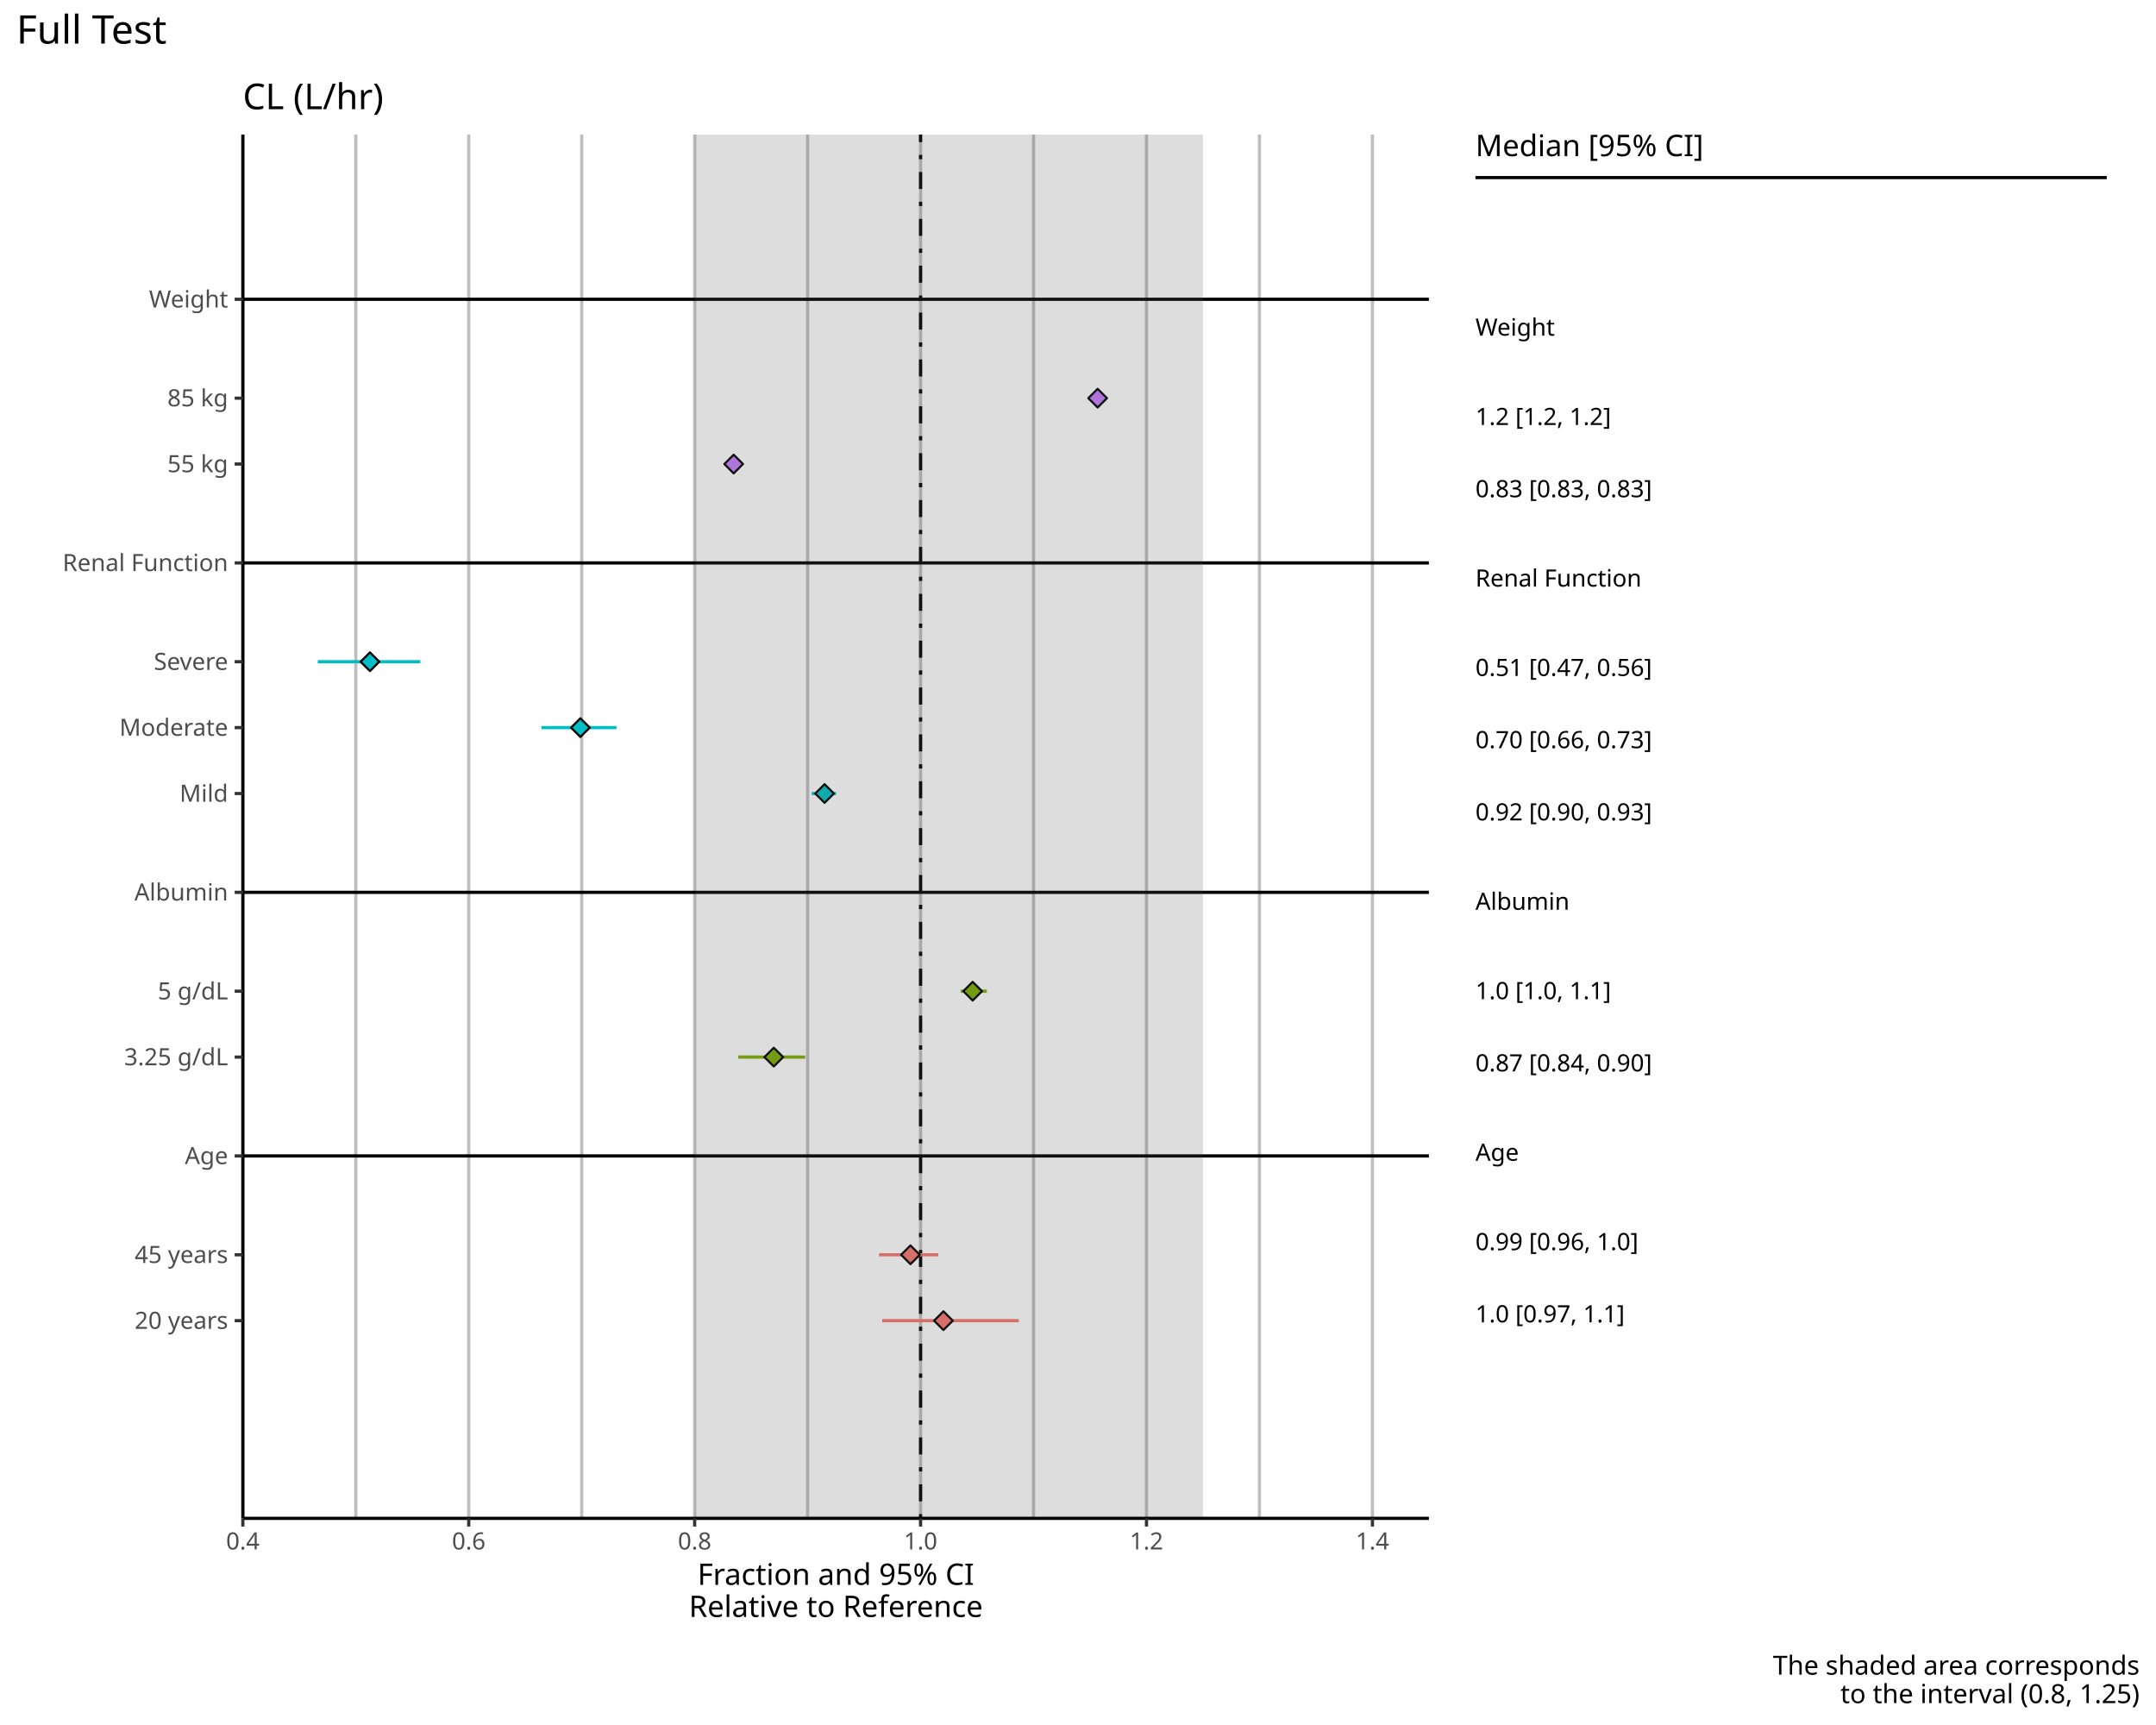
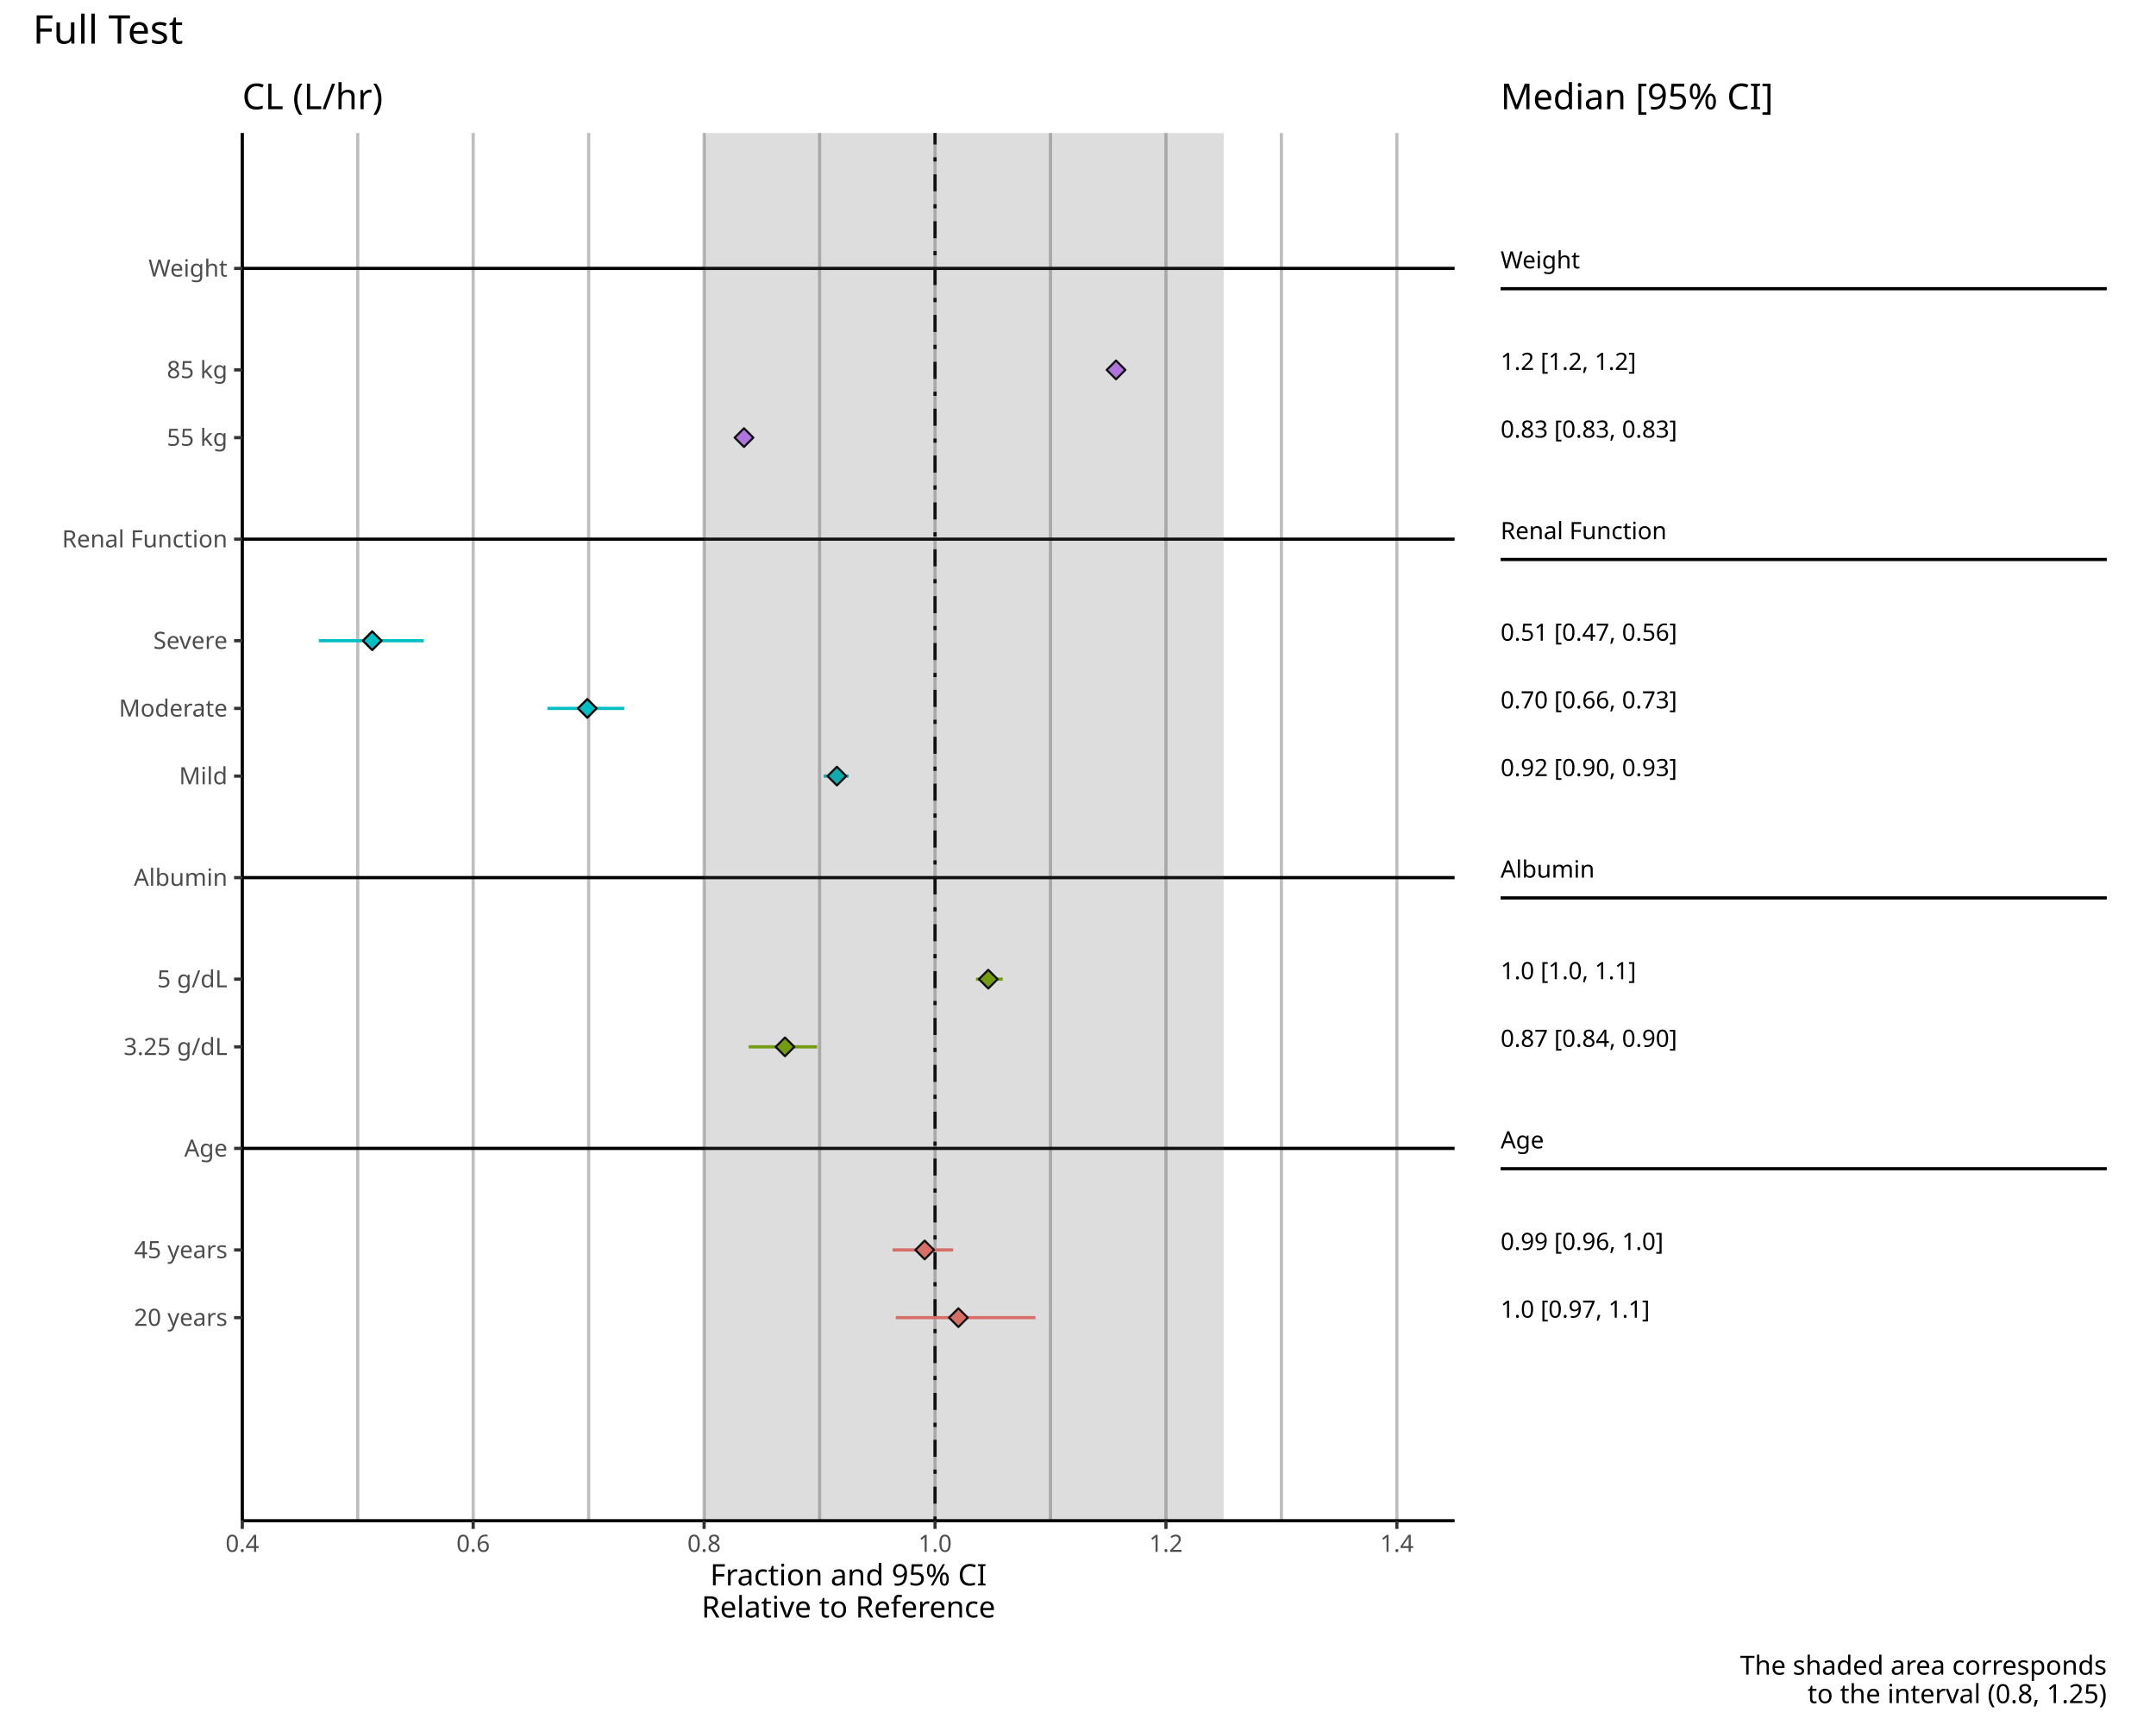
<svg xmlns="http://www.w3.org/2000/svg" class="svglite" data-engine-version="2.0" width="720.00pt" height="576.00pt" viewBox="0 0 720.00 576.00">
  <defs>
    <style type="text/css">
    .svglite line, .svglite polyline, .svglite polygon, .svglite path, .svglite rect, .svglite circle {
      fill: none;
      stroke: #000000;
      stroke-linecap: round;
      stroke-linejoin: round;
      stroke-miterlimit: 10.00;
    }
  </style>
  </defs>
  <rect width="100%" height="100%" style="stroke: none; fill: #FFFFFF;" />
  <defs>
    <clipPath id="cpMC4wMHw3MjAuMDB8MC4wMHw1NzYuMDA=">
      <rect x="0.00" y="0.00" width="720.00" height="576.00" />
    </clipPath>
  </defs>
  <g clip-path="url(#cpMC4wMHw3MjAuMDB8MC4wMHw1NzYuMDA=)">
-     <rect x="0.00" y="0.00" width="720.00" height="576.00" style="stroke-width: 1.07; stroke: #FFFFFF; fill: #FFFFFF;" />
-   </g>
-   <defs>
-     <clipPath id="cpNS40OHw3MTQuNTJ8MjIuNzh8NTQ3LjY1">
-       <rect x="5.48" y="22.78" width="709.04" height="524.87" />
-     </clipPath>
-   </defs>
-   <g clip-path="url(#cpNS40OHw3MTQuNTJ8MjIuNzh8NTQ3LjY1)">
- </g>
-   <g clip-path="url(#cpMC4wMHw3MjAuMDB8MC4wMHw1NzYuMDA=)">
- </g>
-   <defs>
-     <clipPath id="cpNS40OHw0NzguMTd8MjIuNzh8NTQ3LjY1">
-       <rect x="5.48" y="22.78" width="472.69" height="524.87" />
-     </clipPath>
-   </defs>
-   <g clip-path="url(#cpNS40OHw0NzguMTd8MjIuNzh8NTQ3LjY1)">
-     <rect x="5.48" y="22.78" width="472.69" height="524.87" style="stroke-width: 1.07; stroke: #FFFFFF; fill: #FFFFFF;" />
-   </g>
-   <g clip-path="url(#cpMC4wMHw3MjAuMDB8MC4wMHw1NzYuMDA=)">
- </g>
-   <defs>
-     <clipPath id="cpODEuMTB8NDc3LjE4fDQ0Ljk0fDUwNy4wMA==">
-       <rect x="81.10" y="44.94" width="396.08" height="462.06" />
-     </clipPath>
-   </defs>
-   <g clip-path="url(#cpODEuMTB8NDc3LjE4fDQ0Ljk0fDUwNy4wMA==)">
-     <rect x="81.10" y="44.94" width="396.08" height="462.06" style="stroke-width: 1.07; stroke: none; fill: #FFFFFF;" />
-     <polyline points="118.82,507.00 118.82,44.94 " style="stroke-width: 1.07; stroke: #BEBEBE; stroke-linecap: butt;" />
-     <polyline points="194.26,507.00 194.26,44.94 " style="stroke-width: 1.07; stroke: #BEBEBE; stroke-linecap: butt;" />
-     <polyline points="269.71,507.00 269.71,44.94 " style="stroke-width: 1.07; stroke: #BEBEBE; stroke-linecap: butt;" />
-     <polyline points="345.15,507.00 345.15,44.94 " style="stroke-width: 1.07; stroke: #BEBEBE; stroke-linecap: butt;" />
-     <polyline points="420.59,507.00 420.59,44.94 " style="stroke-width: 1.07; stroke: #BEBEBE; stroke-linecap: butt;" />
-     <polyline points="81.10,507.00 81.10,44.94 " style="stroke-width: 1.07; stroke: #BEBEBE; stroke-linecap: butt;" />
-     <polyline points="156.54,507.00 156.54,44.94 " style="stroke-width: 1.07; stroke: #BEBEBE; stroke-linecap: butt;" />
-     <polyline points="231.98,507.00 231.98,44.94 " style="stroke-width: 1.07; stroke: #BEBEBE; stroke-linecap: butt;" />
-     <polyline points="307.43,507.00 307.43,44.94 " style="stroke-width: 1.07; stroke: #BEBEBE; stroke-linecap: butt;" />
-     <polyline points="382.87,507.00 382.87,44.94 " style="stroke-width: 1.07; stroke: #BEBEBE; stroke-linecap: butt;" />
-     <polyline points="458.32,507.00 458.32,44.94 " style="stroke-width: 1.07; stroke: #BEBEBE; stroke-linecap: butt;" />
-     <line x1="307.43" y1="507.00" x2="307.43" y2="44.94" style="stroke-width: 1.07; stroke-dasharray: 1.42,4.27,5.69,4.27; stroke-linecap: butt;" />
-     <polyline points="340.24,440.99 340.24,440.99 " style="stroke-width: 1.07; stroke: #F8766D; stroke-linecap: butt;" />
-     <polyline points="340.24,440.99 294.62,440.99 " style="stroke-width: 1.07; stroke: #F8766D; stroke-linecap: butt;" />
-     <polyline points="294.62,440.99 294.62,440.99 " style="stroke-width: 1.07; stroke: #F8766D; stroke-linecap: butt;" />
-     <polyline points="313.33,418.99 313.33,418.99 " style="stroke-width: 1.07; stroke: #F8766D; stroke-linecap: butt;" />
-     <polyline points="313.33,418.99 293.56,418.99 " style="stroke-width: 1.07; stroke: #F8766D; stroke-linecap: butt;" />
-     <polyline points="293.56,418.99 293.56,418.99 " style="stroke-width: 1.07; stroke: #F8766D; stroke-linecap: butt;" />
-     <polyline points="268.90,352.98 268.90,352.98 " style="stroke-width: 1.07; stroke: #7CAE00; stroke-linecap: butt;" />
-     <polyline points="268.90,352.98 246.55,352.98 " style="stroke-width: 1.07; stroke: #7CAE00; stroke-linecap: butt;" />
-     <polyline points="246.55,352.98 246.55,352.98 " style="stroke-width: 1.07; stroke: #7CAE00; stroke-linecap: butt;" />
-     <polyline points="329.55,330.97 329.55,330.97 " style="stroke-width: 1.07; stroke: #7CAE00; stroke-linecap: butt;" />
-     <polyline points="329.55,330.97 320.82,330.97 " style="stroke-width: 1.07; stroke: #7CAE00; stroke-linecap: butt;" />
-     <polyline points="320.82,330.97 320.82,330.97 " style="stroke-width: 1.07; stroke: #7CAE00; stroke-linecap: butt;" />
-     <polyline points="279.22,264.97 279.22,264.97 " style="stroke-width: 1.07; stroke: #00BFC4; stroke-linecap: butt;" />
-     <polyline points="279.22,264.97 271.06,264.97 " style="stroke-width: 1.07; stroke: #00BFC4; stroke-linecap: butt;" />
-     <polyline points="271.06,264.97 271.06,264.97 " style="stroke-width: 1.07; stroke: #00BFC4; stroke-linecap: butt;" />
-     <polyline points="205.89,242.96 205.89,242.96 " style="stroke-width: 1.07; stroke: #00BFC4; stroke-linecap: butt;" />
-     <polyline points="205.89,242.96 180.79,242.96 " style="stroke-width: 1.07; stroke: #00BFC4; stroke-linecap: butt;" />
-     <polyline points="180.79,242.96 180.79,242.96 " style="stroke-width: 1.07; stroke: #00BFC4; stroke-linecap: butt;" />
-     <polyline points="140.39,220.96 140.39,220.96 " style="stroke-width: 1.07; stroke: #00BFC4; stroke-linecap: butt;" />
-     <polyline points="140.39,220.96 106.12,220.96 " style="stroke-width: 1.07; stroke: #00BFC4; stroke-linecap: butt;" />
-     <polyline points="106.12,220.96 106.12,220.96 " style="stroke-width: 1.07; stroke: #00BFC4; stroke-linecap: butt;" />
-     <polyline points="245.01,154.95 245.01,154.95 " style="stroke-width: 1.07; stroke: #C77CFF; stroke-linecap: butt;" />
-     <polyline points="245.01,154.95 245.01,154.95 " style="stroke-width: 1.07; stroke: #C77CFF; stroke-linecap: butt;" />
-     <polyline points="245.01,154.95 245.01,154.95 " style="stroke-width: 1.07; stroke: #C77CFF; stroke-linecap: butt;" />
-     <polyline points="366.56,132.95 366.56,132.95 " style="stroke-width: 1.07; stroke: #C77CFF; stroke-linecap: butt;" />
-     <polyline points="366.56,132.95 366.56,132.95 " style="stroke-width: 1.07; stroke: #C77CFF; stroke-linecap: butt;" />
-     <polyline points="366.56,132.95 366.56,132.95 " style="stroke-width: 1.07; stroke: #C77CFF; stroke-linecap: butt;" />
-     <polygon points="315.06,444.11 318.18,440.99 315.06,437.87 311.94,440.99 " style="stroke-width: 0.71; fill: #F8766D;" />
-     <polygon points="304.05,422.11 307.17,418.99 304.05,415.87 300.93,418.99 " style="stroke-width: 0.71; fill: #F8766D;" />
-     <polygon points="258.41,356.10 261.53,352.98 258.41,349.86 255.29,352.98 " style="stroke-width: 0.71; fill: #7CAE00;" />
-     <polygon points="324.82,334.09 327.94,330.97 324.82,327.86 321.70,330.97 " style="stroke-width: 0.71; fill: #7CAE00;" />
-     <polygon points="275.37,268.08 278.48,264.97 275.37,261.85 272.25,264.97 " style="stroke-width: 0.71; fill: #00BFC4;" />
-     <polygon points="193.82,246.08 196.94,242.96 193.82,239.84 190.70,242.96 " style="stroke-width: 0.71; fill: #00BFC4;" />
-     <polygon points="123.55,224.08 126.67,220.96 123.55,217.84 120.43,220.96 " style="stroke-width: 0.71; fill: #00BFC4;" />
-     <polygon points="245.01,158.07 248.13,154.95 245.01,151.83 241.90,154.95 " style="stroke-width: 0.71; fill: #C77CFF;" />
-     <polygon points="366.56,136.07 369.68,132.95 366.56,129.83 363.44,132.95 " style="stroke-width: 0.71; fill: #C77CFF;" />
-     <line x1="81.10" y1="99.94" x2="477.18" y2="99.94" style="stroke-width: 1.07; stroke-linecap: butt;" />
-     <line x1="81.10" y1="187.96" x2="477.18" y2="187.96" style="stroke-width: 1.07; stroke-linecap: butt;" />
-     <line x1="81.10" y1="297.97" x2="477.18" y2="297.97" style="stroke-width: 1.07; stroke-linecap: butt;" />
-     <line x1="81.10" y1="385.98" x2="477.18" y2="385.98" style="stroke-width: 1.07; stroke-linecap: butt;" />
-     <rect x="231.98" y="44.94" width="169.75" height="836.11" style="stroke-width: 1.07; stroke: none; stroke-linecap: square; stroke-linejoin: miter; fill: #595959; fill-opacity: 0.20;" />
-   </g>
-   <g clip-path="url(#cpMC4wMHw3MjAuMDB8MC4wMHw1NzYuMDA=)">
-     <polyline points="81.10,507.00 81.10,44.94 " style="stroke-width: 1.07; stroke-linecap: butt;" />
-     <text x="76.17" y="102.67" text-anchor="end" style="font-size: 7.94px; fill: #4D4D4D; font-family: sans;" textLength="24.70px" lengthAdjust="spacingAndGlyphs">Weight</text>
-     <text x="76.17" y="135.68" text-anchor="end" style="font-size: 7.94px; fill: #4D4D4D; font-family: sans;" textLength="19.42px" lengthAdjust="spacingAndGlyphs">85 kg</text>
-     <text x="76.17" y="157.68" text-anchor="end" style="font-size: 7.94px; fill: #4D4D4D; font-family: sans;" textLength="19.42px" lengthAdjust="spacingAndGlyphs">55 kg</text>
-     <text x="76.17" y="190.69" text-anchor="end" style="font-size: 7.94px; fill: #4D4D4D; font-family: sans;" textLength="53.39px" lengthAdjust="spacingAndGlyphs">Renal Function</text>
-     <text x="76.17" y="223.69" text-anchor="end" style="font-size: 7.94px; fill: #4D4D4D; font-family: sans;" textLength="25.15px" lengthAdjust="spacingAndGlyphs">Severe</text>
-     <text x="76.17" y="245.69" text-anchor="end" style="font-size: 7.94px; fill: #4D4D4D; font-family: sans;" textLength="33.54px" lengthAdjust="spacingAndGlyphs">Moderate</text>
-     <text x="76.17" y="267.70" text-anchor="end" style="font-size: 7.94px; fill: #4D4D4D; font-family: sans;" textLength="14.55px" lengthAdjust="spacingAndGlyphs">Mild</text>
-     <text x="76.17" y="300.70" text-anchor="end" style="font-size: 7.94px; fill: #4D4D4D; font-family: sans;" textLength="28.68px" lengthAdjust="spacingAndGlyphs">Albumin</text>
-     <text x="76.17" y="333.71" text-anchor="end" style="font-size: 7.94px; fill: #4D4D4D; font-family: sans;" textLength="22.07px" lengthAdjust="spacingAndGlyphs">5 g/dL</text>
-     <text x="76.17" y="355.71" text-anchor="end" style="font-size: 7.94px; fill: #4D4D4D; font-family: sans;" textLength="33.10px" lengthAdjust="spacingAndGlyphs">3.25 g/dL</text>
-     <text x="76.17" y="388.71" text-anchor="end" style="font-size: 7.94px; fill: #4D4D4D; font-family: sans;" textLength="14.12px" lengthAdjust="spacingAndGlyphs">Age</text>
-     <text x="76.17" y="421.72" text-anchor="end" style="font-size: 7.94px; fill: #4D4D4D; font-family: sans;" textLength="30.45px" lengthAdjust="spacingAndGlyphs">45 years</text>
-     <text x="76.17" y="443.72" text-anchor="end" style="font-size: 7.94px; fill: #4D4D4D; font-family: sans;" textLength="30.45px" lengthAdjust="spacingAndGlyphs">20 years</text>
-     <polyline points="78.36,99.94 81.10,99.94 " style="stroke-width: 1.07; stroke: #333333; stroke-linecap: butt;" />
-     <polyline points="78.36,132.95 81.10,132.95 " style="stroke-width: 1.07; stroke: #333333; stroke-linecap: butt;" />
-     <polyline points="78.36,154.95 81.10,154.95 " style="stroke-width: 1.07; stroke: #333333; stroke-linecap: butt;" />
-     <polyline points="78.36,187.96 81.10,187.96 " style="stroke-width: 1.07; stroke: #333333; stroke-linecap: butt;" />
-     <polyline points="78.36,220.96 81.10,220.96 " style="stroke-width: 1.07; stroke: #333333; stroke-linecap: butt;" />
-     <polyline points="78.36,242.96 81.10,242.96 " style="stroke-width: 1.07; stroke: #333333; stroke-linecap: butt;" />
-     <polyline points="78.36,264.97 81.10,264.97 " style="stroke-width: 1.07; stroke: #333333; stroke-linecap: butt;" />
-     <polyline points="78.36,297.97 81.10,297.97 " style="stroke-width: 1.07; stroke: #333333; stroke-linecap: butt;" />
-     <polyline points="78.36,330.97 81.10,330.97 " style="stroke-width: 1.07; stroke: #333333; stroke-linecap: butt;" />
-     <polyline points="78.36,352.98 81.10,352.98 " style="stroke-width: 1.07; stroke: #333333; stroke-linecap: butt;" />
-     <polyline points="78.36,385.98 81.10,385.98 " style="stroke-width: 1.07; stroke: #333333; stroke-linecap: butt;" />
-     <polyline points="78.36,418.99 81.10,418.99 " style="stroke-width: 1.07; stroke: #333333; stroke-linecap: butt;" />
-     <polyline points="78.36,440.99 81.10,440.99 " style="stroke-width: 1.07; stroke: #333333; stroke-linecap: butt;" />
-     <polyline points="81.10,507.00 477.18,507.00 " style="stroke-width: 1.07; stroke-linecap: butt;" />
-     <polyline points="81.10,509.74 81.10,507.00 " style="stroke-width: 1.07; stroke: #333333; stroke-linecap: butt;" />
-     <polyline points="156.54,509.74 156.54,507.00 " style="stroke-width: 1.07; stroke: #333333; stroke-linecap: butt;" />
-     <polyline points="231.98,509.74 231.98,507.00 " style="stroke-width: 1.07; stroke: #333333; stroke-linecap: butt;" />
-     <polyline points="307.43,509.74 307.43,507.00 " style="stroke-width: 1.07; stroke: #333333; stroke-linecap: butt;" />
-     <polyline points="382.87,509.74 382.87,507.00 " style="stroke-width: 1.07; stroke: #333333; stroke-linecap: butt;" />
-     <polyline points="458.32,509.74 458.32,507.00 " style="stroke-width: 1.07; stroke: #333333; stroke-linecap: butt;" />
-     <text x="81.10" y="517.39" text-anchor="middle" style="font-size: 7.94px; fill: #4D4D4D; font-family: sans;" textLength="11.03px" lengthAdjust="spacingAndGlyphs">0.4</text>
-     <text x="156.54" y="517.39" text-anchor="middle" style="font-size: 7.94px; fill: #4D4D4D; font-family: sans;" textLength="11.03px" lengthAdjust="spacingAndGlyphs">0.6</text>
-     <text x="231.98" y="517.39" text-anchor="middle" style="font-size: 7.94px; fill: #4D4D4D; font-family: sans;" textLength="11.03px" lengthAdjust="spacingAndGlyphs">0.8</text>
-     <text x="307.43" y="517.39" text-anchor="middle" style="font-size: 7.94px; fill: #4D4D4D; font-family: sans;" textLength="11.03px" lengthAdjust="spacingAndGlyphs">1.0</text>
-     <text x="382.87" y="517.39" text-anchor="middle" style="font-size: 7.94px; fill: #4D4D4D; font-family: sans;" textLength="11.03px" lengthAdjust="spacingAndGlyphs">1.2</text>
-     <text x="458.32" y="517.39" text-anchor="middle" style="font-size: 7.94px; fill: #4D4D4D; font-family: sans;" textLength="11.03px" lengthAdjust="spacingAndGlyphs">1.4</text>
-     <text x="279.14" y="529.21" text-anchor="middle" style="font-size: 9.92px; font-family: sans;" textLength="93.20px" lengthAdjust="spacingAndGlyphs">Fraction and 95% CI </text>
-     <text x="279.14" y="539.92" text-anchor="middle" style="font-size: 9.92px; font-family: sans;" textLength="95.42px" lengthAdjust="spacingAndGlyphs">Relative to Reference</text>
-     <text x="81.10" y="36.46" style="font-size: 11.91px; font-family: sans;" textLength="46.97px" lengthAdjust="spacingAndGlyphs">CL (L/hr)</text>
-   </g>
-   <defs>
-     <clipPath id="cpNDc4LjE3fDcxNC41MnwyMi43OHw1NDcuNjU=">
-       <rect x="478.17" y="22.78" width="236.35" height="524.87" />
-     </clipPath>
-   </defs>
-   <g clip-path="url(#cpNDc4LjE3fDcxNC41MnwyMi43OHw1NDcuNjU=)">
-     <rect x="478.17" y="22.78" width="236.35" height="524.87" style="stroke-width: 1.07; stroke: #FFFFFF; fill: #FFFFFF;" />
-   </g>
-   <g clip-path="url(#cpMC4wMHw3MjAuMDB8MC4wMHw1NzYuMDA=)">
- </g>
-   <defs>
-     <clipPath id="cpNDkyLjczfDcwMy41NnwyOC4yNnw1MTcuNzE=">
-       <rect x="492.73" y="28.26" width="210.83" height="489.45" />
-     </clipPath>
-   </defs>
-   <g clip-path="url(#cpNDkyLjczfDcwMy41NnwyOC4yNnw1MTcuNzE=)">
-     <rect x="492.73" y="28.26" width="210.83" height="489.45" style="stroke-width: 1.07; stroke: none; fill: #FFFFFF;" />
-     <text x="492.73" y="112.07" style="font-size: 7.97px; font-family: sans;" textLength="24.79px" lengthAdjust="spacingAndGlyphs">Weight</text>
-     <text x="492.73" y="141.91" style="font-size: 7.97px; font-family: sans;" textLength="44.29px" lengthAdjust="spacingAndGlyphs">1.2 [1.2, 1.2]</text>
-     <text x="492.73" y="166.03" style="font-size: 7.97px; font-family: sans;" textLength="57.59px" lengthAdjust="spacingAndGlyphs">0.83 [0.83, 0.83]</text>
-     <text x="492.73" y="195.87" style="font-size: 7.97px; font-family: sans;" textLength="53.59px" lengthAdjust="spacingAndGlyphs">Renal Function</text>
-     <text x="492.73" y="225.71" style="font-size: 7.97px; font-family: sans;" textLength="57.59px" lengthAdjust="spacingAndGlyphs">0.51 [0.47, 0.56]</text>
-     <text x="492.73" y="249.83" style="font-size: 7.97px; font-family: sans;" textLength="57.59px" lengthAdjust="spacingAndGlyphs">0.70 [0.66, 0.73]</text>
-     <text x="492.73" y="273.94" style="font-size: 7.97px; font-family: sans;" textLength="57.59px" lengthAdjust="spacingAndGlyphs">0.92 [0.90, 0.93]</text>
-     <text x="492.73" y="303.79" style="font-size: 7.97px; font-family: sans;" textLength="28.79px" lengthAdjust="spacingAndGlyphs">Albumin</text>
-     <text x="492.73" y="333.63" style="font-size: 7.97px; font-family: sans;" textLength="44.29px" lengthAdjust="spacingAndGlyphs">1.0 [1.0, 1.1]</text>
-     <text x="492.73" y="357.75" style="font-size: 7.97px; font-family: sans;" textLength="57.59px" lengthAdjust="spacingAndGlyphs">0.87 [0.84, 0.90]</text>
-     <text x="492.73" y="387.59" style="font-size: 7.97px; font-family: sans;" textLength="14.18px" lengthAdjust="spacingAndGlyphs">Age</text>
-     <text x="492.73" y="417.44" style="font-size: 7.97px; font-family: sans;" textLength="53.15px" lengthAdjust="spacingAndGlyphs">0.99 [0.96, 1.0]</text>
-     <text x="492.73" y="441.55" style="font-size: 7.97px; font-family: sans;" textLength="48.72px" lengthAdjust="spacingAndGlyphs">1.0 [0.97, 1.1]</text>
-     <text x="492.73" y="52.14" style="font-size: 9.96px; font-family: sans;" textLength="73.62px" lengthAdjust="spacingAndGlyphs">Median [95% CI]</text>
-     <line x1="492.73" y1="59.30" x2="703.56" y2="59.30" style="stroke-width: 1.07; stroke-linecap: butt;" />
-   </g>
-   <g clip-path="url(#cpMC4wMHw3MjAuMDB8MC4wMHw1NzYuMDA=)">
-     <polyline points="492.73,517.71 703.56,517.71 " style="stroke-width: 1.07; stroke: #FFFFFF; stroke-linecap: butt;" />
-     <polyline points="492.73,520.45 492.73,517.71 " style="stroke-width: 1.07; stroke: #FFFFFF; stroke-linecap: butt;" />
-     <polyline points="542.34,520.45 542.34,517.71 " style="stroke-width: 1.07; stroke: #FFFFFF; stroke-linecap: butt;" />
-     <polyline points="591.95,520.45 591.95,517.71 " style="stroke-width: 1.07; stroke: #FFFFFF; stroke-linecap: butt;" />
-     <polyline points="641.55,520.45 641.55,517.71 " style="stroke-width: 1.07; stroke: #FFFFFF; stroke-linecap: butt;" />
-     <polyline points="691.16,520.45 691.16,517.71 " style="stroke-width: 1.07; stroke: #FFFFFF; stroke-linecap: butt;" />
-     <text x="492.73" y="528.11" text-anchor="middle" style="font-size: 7.94px; fill: #FFFFFF; font-family: sans;" textLength="15.45px" lengthAdjust="spacingAndGlyphs">1.00</text>
-     <text x="542.34" y="528.11" text-anchor="middle" style="font-size: 7.94px; fill: #FFFFFF; font-family: sans;" textLength="15.45px" lengthAdjust="spacingAndGlyphs">1.04</text>
-     <text x="591.95" y="528.11" text-anchor="middle" style="font-size: 7.94px; fill: #FFFFFF; font-family: sans;" textLength="15.45px" lengthAdjust="spacingAndGlyphs">1.08</text>
-     <text x="641.55" y="528.11" text-anchor="middle" style="font-size: 7.94px; fill: #FFFFFF; font-family: sans;" textLength="15.45px" lengthAdjust="spacingAndGlyphs">1.12</text>
-     <text x="691.16" y="528.11" text-anchor="middle" style="font-size: 7.94px; fill: #FFFFFF; font-family: sans;" textLength="15.45px" lengthAdjust="spacingAndGlyphs">1.16</text>
-     <text x="714.52" y="559.19" text-anchor="end" style="font-size: 8.80px; font-family: sans;" textLength="117.43px" lengthAdjust="spacingAndGlyphs">The shaded area corresponds</text>
-     <text x="714.52" y="568.69" text-anchor="end" style="font-size: 8.80px; font-family: sans;" textLength="141.84px" lengthAdjust="spacingAndGlyphs">                   to the interval (0.8, 1.25)</text>
-     <text x="5.48" y="14.56" style="font-size: 13.20px; font-family: sans;" textLength="50.61px" lengthAdjust="spacingAndGlyphs">Full Test</text>
+     <rect x="0" y="0.00" width="720.00" height="576.00" style="stroke-width: 1.07; stroke: #FFFFFF; fill: #FFFFFF;" />
+   </g>
+   <defs>
+     <clipPath id="cpODAuOTF8NzAzLjU2fDQ0LjQxfDUwNy43OQ==">
+       <rect x="80.91" y="44.41" width="622.65" height="463.38" />
+     </clipPath>
+   </defs>
+   <g clip-path="url(#cpODAuOTF8NzAzLjU2fDQ0LjQxfDUwNy43OQ==)">
+ </g>
+   <g clip-path="url(#cpMC4wMHw3MjAuMDB8MC4wMHw1NzYuMDA=)">
+ </g>
+   <defs>
+     <clipPath id="cpNS40OHw0ODYuNzZ8MjIuNzh8NTQ3LjY1">
+       <rect x="5.48" y="22.78" width="481.28" height="524.87" />
+     </clipPath>
+   </defs>
+   <g clip-path="url(#cpNS40OHw0ODYuNzZ8MjIuNzh8NTQ3LjY1)">
+     <rect x="5.48" y="22.78" width="481.28" height="524.87" style="stroke-width: 1.07; stroke: #FFFFFF; fill: #FFFFFF;" />
+   </g>
+   <g clip-path="url(#cpMC4wMHw3MjAuMDB8MC4wMHw1NzYuMDA=)">
+ </g>
+   <defs>
+     <clipPath id="cpODAuOTF8NDg1Ljc3fDQ0LjQxfDUwNy43OQ==">
+       <rect x="80.91" y="44.41" width="404.86" height="463.38" />
+     </clipPath>
+   </defs>
+   <g clip-path="url(#cpODAuOTF8NDg1Ljc3fDQ0LjQxfDUwNy43OQ==)">
+     <rect x="80.91" y="44.41" width="404.86" height="463.38" style="stroke-width: 1.07; stroke: none; fill: #FFFFFF;" />
+     <polyline points="119.46,507.79 119.46,44.41 " style="stroke-width: 1.07; stroke: #BEBEBE; stroke-linecap: butt;" />
+     <polyline points="196.58,507.79 196.58,44.41 " style="stroke-width: 1.07; stroke: #BEBEBE; stroke-linecap: butt;" />
+     <polyline points="273.70,507.79 273.70,44.41 " style="stroke-width: 1.07; stroke: #BEBEBE; stroke-linecap: butt;" />
+     <polyline points="350.81,507.79 350.81,44.41 " style="stroke-width: 1.07; stroke: #BEBEBE; stroke-linecap: butt;" />
+     <polyline points="427.93,507.79 427.93,44.41 " style="stroke-width: 1.07; stroke: #BEBEBE; stroke-linecap: butt;" />
+     <polyline points="80.91,507.79 80.91,44.41 " style="stroke-width: 1.07; stroke: #BEBEBE; stroke-linecap: butt;" />
+     <polyline points="158.02,507.79 158.02,44.41 " style="stroke-width: 1.07; stroke: #BEBEBE; stroke-linecap: butt;" />
+     <polyline points="235.14,507.79 235.14,44.41 " style="stroke-width: 1.07; stroke: #BEBEBE; stroke-linecap: butt;" />
+     <polyline points="312.26,507.79 312.26,44.41 " style="stroke-width: 1.07; stroke: #BEBEBE; stroke-linecap: butt;" />
+     <polyline points="389.37,507.79 389.37,44.41 " style="stroke-width: 1.07; stroke: #BEBEBE; stroke-linecap: butt;" />
+     <polyline points="466.49,507.79 466.49,44.41 " style="stroke-width: 1.07; stroke: #BEBEBE; stroke-linecap: butt;" />
+     <line x1="312.26" y1="507.79" x2="312.26" y2="44.41" style="stroke-width: 1.07; stroke-dasharray: 1.42,4.27,5.69,4.27; stroke-linecap: butt;" />
+     <polyline points="345.79,439.98 345.79,439.98 " style="stroke-width: 1.07; stroke: #F8766D; stroke-linecap: butt;" />
+     <polyline points="345.79,439.98 299.16,439.98 " style="stroke-width: 1.07; stroke: #F8766D; stroke-linecap: butt;" />
+     <polyline points="299.16,439.98 299.16,439.98 " style="stroke-width: 1.07; stroke: #F8766D; stroke-linecap: butt;" />
+     <polyline points="318.29,417.37 318.29,417.37 " style="stroke-width: 1.07; stroke: #F8766D; stroke-linecap: butt;" />
+     <polyline points="318.29,417.37 298.08,417.37 " style="stroke-width: 1.07; stroke: #F8766D; stroke-linecap: butt;" />
+     <polyline points="298.08,417.37 298.08,417.37 " style="stroke-width: 1.07; stroke: #F8766D; stroke-linecap: butt;" />
+     <polyline points="272.88,349.56 272.88,349.56 " style="stroke-width: 1.07; stroke: #7CAE00; stroke-linecap: butt;" />
+     <polyline points="272.88,349.56 250.03,349.56 " style="stroke-width: 1.07; stroke: #7CAE00; stroke-linecap: butt;" />
+     <polyline points="250.03,349.56 250.03,349.56 " style="stroke-width: 1.07; stroke: #7CAE00; stroke-linecap: butt;" />
+     <polyline points="334.87,326.96 334.87,326.96 " style="stroke-width: 1.07; stroke: #7CAE00; stroke-linecap: butt;" />
+     <polyline points="334.87,326.96 325.94,326.96 " style="stroke-width: 1.07; stroke: #7CAE00; stroke-linecap: butt;" />
+     <polyline points="325.94,326.96 325.94,326.96 " style="stroke-width: 1.07; stroke: #7CAE00; stroke-linecap: butt;" />
+     <polyline points="283.42,259.15 283.42,259.15 " style="stroke-width: 1.07; stroke: #00BFC4; stroke-linecap: butt;" />
+     <polyline points="283.42,259.15 275.08,259.15 " style="stroke-width: 1.07; stroke: #00BFC4; stroke-linecap: butt;" />
+     <polyline points="275.08,259.15 275.08,259.15 " style="stroke-width: 1.07; stroke: #00BFC4; stroke-linecap: butt;" />
+     <polyline points="208.47,236.54 208.47,236.54 " style="stroke-width: 1.07; stroke: #00BFC4; stroke-linecap: butt;" />
+     <polyline points="208.47,236.54 182.81,236.54 " style="stroke-width: 1.07; stroke: #00BFC4; stroke-linecap: butt;" />
+     <polyline points="182.81,236.54 182.81,236.54 " style="stroke-width: 1.07; stroke: #00BFC4; stroke-linecap: butt;" />
+     <polyline points="141.52,213.94 141.52,213.94 " style="stroke-width: 1.07; stroke: #00BFC4; stroke-linecap: butt;" />
+     <polyline points="141.52,213.94 106.48,213.94 " style="stroke-width: 1.07; stroke: #00BFC4; stroke-linecap: butt;" />
+     <polyline points="106.48,213.94 106.48,213.94 " style="stroke-width: 1.07; stroke: #00BFC4; stroke-linecap: butt;" />
+     <polyline points="248.46,146.13 248.46,146.13 " style="stroke-width: 1.07; stroke: #C77CFF; stroke-linecap: butt;" />
+     <polyline points="248.46,146.13 248.46,146.13 " style="stroke-width: 1.07; stroke: #C77CFF; stroke-linecap: butt;" />
+     <polyline points="248.46,146.13 248.46,146.13 " style="stroke-width: 1.07; stroke: #C77CFF; stroke-linecap: butt;" />
+     <polyline points="372.70,123.52 372.70,123.52 " style="stroke-width: 1.07; stroke: #C77CFF; stroke-linecap: butt;" />
+     <polyline points="372.70,123.52 372.70,123.52 " style="stroke-width: 1.07; stroke: #C77CFF; stroke-linecap: butt;" />
+     <polyline points="372.70,123.52 372.70,123.52 " style="stroke-width: 1.07; stroke: #C77CFF; stroke-linecap: butt;" />
+     <polygon points="320.06,443.10 323.17,439.98 320.06,436.86 316.94,439.98 " style="stroke-width: 0.71; fill: #F8766D;" />
+     <polygon points="308.80,420.49 311.92,417.37 308.80,414.26 305.69,417.37 " style="stroke-width: 0.71; fill: #F8766D;" />
+     <polygon points="262.15,352.68 265.27,349.56 262.15,346.44 259.03,349.56 " style="stroke-width: 0.71; fill: #7CAE00;" />
+     <polygon points="330.03,330.08 333.15,326.96 330.03,323.84 326.91,326.96 " style="stroke-width: 0.71; fill: #7CAE00;" />
+     <polygon points="279.48,262.26 282.60,259.15 279.48,256.03 276.36,259.15 " style="stroke-width: 0.71; fill: #00BFC4;" />
+     <polygon points="196.13,239.66 199.24,236.54 196.13,233.42 193.01,236.54 " style="stroke-width: 0.71; fill: #00BFC4;" />
+     <polygon points="124.30,217.06 127.42,213.94 124.30,210.82 121.19,213.94 " style="stroke-width: 0.71; fill: #00BFC4;" />
+     <polygon points="248.46,149.24 251.58,146.13 248.46,143.01 245.34,146.13 " style="stroke-width: 0.71; fill: #C77CFF;" />
+     <polygon points="372.70,126.64 375.82,123.52 372.70,120.40 369.58,123.52 " style="stroke-width: 0.71; fill: #C77CFF;" />
+     <line x1="80.91" y1="89.62" x2="485.77" y2="89.62" style="stroke-width: 1.07; stroke-linecap: butt;" />
+     <line x1="80.91" y1="180.03" x2="485.77" y2="180.03" style="stroke-width: 1.07; stroke-linecap: butt;" />
+     <line x1="80.91" y1="293.05" x2="485.77" y2="293.05" style="stroke-width: 1.07; stroke-linecap: butt;" />
+     <line x1="80.91" y1="383.47" x2="485.77" y2="383.47" style="stroke-width: 1.07; stroke-linecap: butt;" />
+     <rect x="235.14" y="44.41" width="173.51" height="847.65" style="stroke-width: 1.07; stroke: none; stroke-linecap: square; stroke-linejoin: miter; fill: #595959; fill-opacity: 0.20;" />
+   </g>
+   <g clip-path="url(#cpMC4wMHw3MjAuMDB8MC4wMHw1NzYuMDA=)">
+     <polyline points="80.91,507.79 80.91,44.41 " style="stroke-width: 1.07; stroke-linecap: butt;" />
+     <text x="75.98" y="92.35" text-anchor="end" style="font-size: 7.94px; fill: #4D4D4D; font-family: sans;" textLength="24.70px" lengthAdjust="spacingAndGlyphs">Weight</text>
+     <text x="75.98" y="126.25" text-anchor="end" style="font-size: 7.94px; fill: #4D4D4D; font-family: sans;" textLength="19.42px" lengthAdjust="spacingAndGlyphs">85 kg</text>
+     <text x="75.98" y="148.86" text-anchor="end" style="font-size: 7.94px; fill: #4D4D4D; font-family: sans;" textLength="19.42px" lengthAdjust="spacingAndGlyphs">55 kg</text>
+     <text x="75.98" y="182.76" text-anchor="end" style="font-size: 7.94px; fill: #4D4D4D; font-family: sans;" textLength="53.39px" lengthAdjust="spacingAndGlyphs">Renal Function</text>
+     <text x="75.98" y="216.67" text-anchor="end" style="font-size: 7.94px; fill: #4D4D4D; font-family: sans;" textLength="25.15px" lengthAdjust="spacingAndGlyphs">Severe</text>
+     <text x="75.98" y="239.27" text-anchor="end" style="font-size: 7.94px; fill: #4D4D4D; font-family: sans;" textLength="33.54px" lengthAdjust="spacingAndGlyphs">Moderate</text>
+     <text x="75.98" y="261.88" text-anchor="end" style="font-size: 7.94px; fill: #4D4D4D; font-family: sans;" textLength="14.55px" lengthAdjust="spacingAndGlyphs">Mild</text>
+     <text x="75.98" y="295.78" text-anchor="end" style="font-size: 7.94px; fill: #4D4D4D; font-family: sans;" textLength="28.68px" lengthAdjust="spacingAndGlyphs">Albumin</text>
+     <text x="75.98" y="329.69" text-anchor="end" style="font-size: 7.94px; fill: #4D4D4D; font-family: sans;" textLength="22.07px" lengthAdjust="spacingAndGlyphs">5 g/dL</text>
+     <text x="75.98" y="352.29" text-anchor="end" style="font-size: 7.94px; fill: #4D4D4D; font-family: sans;" textLength="33.10px" lengthAdjust="spacingAndGlyphs">3.25 g/dL</text>
+     <text x="75.98" y="386.20" text-anchor="end" style="font-size: 7.94px; fill: #4D4D4D; font-family: sans;" textLength="14.12px" lengthAdjust="spacingAndGlyphs">Age</text>
+     <text x="75.98" y="420.11" text-anchor="end" style="font-size: 7.94px; fill: #4D4D4D; font-family: sans;" textLength="30.45px" lengthAdjust="spacingAndGlyphs">45 years</text>
+     <text x="75.98" y="442.71" text-anchor="end" style="font-size: 7.94px; fill: #4D4D4D; font-family: sans;" textLength="30.45px" lengthAdjust="spacingAndGlyphs">20 years</text>
+     <polyline points="78.17,89.62 80.91,89.62 " style="stroke-width: 1.07; stroke: #333333; stroke-linecap: butt;" />
+     <polyline points="78.17,123.52 80.91,123.52 " style="stroke-width: 1.07; stroke: #333333; stroke-linecap: butt;" />
+     <polyline points="78.17,146.13 80.91,146.13 " style="stroke-width: 1.07; stroke: #333333; stroke-linecap: butt;" />
+     <polyline points="78.17,180.03 80.91,180.03 " style="stroke-width: 1.07; stroke: #333333; stroke-linecap: butt;" />
+     <polyline points="78.17,213.94 80.91,213.94 " style="stroke-width: 1.07; stroke: #333333; stroke-linecap: butt;" />
+     <polyline points="78.17,236.54 80.91,236.54 " style="stroke-width: 1.07; stroke: #333333; stroke-linecap: butt;" />
+     <polyline points="78.17,259.15 80.91,259.15 " style="stroke-width: 1.07; stroke: #333333; stroke-linecap: butt;" />
+     <polyline points="78.17,293.05 80.91,293.05 " style="stroke-width: 1.07; stroke: #333333; stroke-linecap: butt;" />
+     <polyline points="78.17,326.96 80.91,326.96 " style="stroke-width: 1.07; stroke: #333333; stroke-linecap: butt;" />
+     <polyline points="78.17,349.56 80.91,349.56 " style="stroke-width: 1.07; stroke: #333333; stroke-linecap: butt;" />
+     <polyline points="78.17,383.47 80.91,383.47 " style="stroke-width: 1.07; stroke: #333333; stroke-linecap: butt;" />
+     <polyline points="78.17,417.37 80.91,417.37 " style="stroke-width: 1.07; stroke: #333333; stroke-linecap: butt;" />
+     <polyline points="78.17,439.98 80.91,439.98 " style="stroke-width: 1.07; stroke: #333333; stroke-linecap: butt;" />
+     <polyline points="80.91,507.79 485.77,507.79 " style="stroke-width: 1.07; stroke-linecap: butt;" />
+     <polyline points="80.91,510.53 80.91,507.79 " style="stroke-width: 1.07; stroke: #333333; stroke-linecap: butt;" />
+     <polyline points="158.02,510.53 158.02,507.79 " style="stroke-width: 1.07; stroke: #333333; stroke-linecap: butt;" />
+     <polyline points="235.14,510.53 235.14,507.79 " style="stroke-width: 1.07; stroke: #333333; stroke-linecap: butt;" />
+     <polyline points="312.26,510.53 312.26,507.79 " style="stroke-width: 1.07; stroke: #333333; stroke-linecap: butt;" />
+     <polyline points="389.37,510.53 389.37,507.79 " style="stroke-width: 1.07; stroke: #333333; stroke-linecap: butt;" />
+     <polyline points="466.49,510.53 466.49,507.79 " style="stroke-width: 1.07; stroke: #333333; stroke-linecap: butt;" />
+     <text x="80.91" y="518.18" text-anchor="middle" style="font-size: 7.94px; fill: #4D4D4D; font-family: sans;" textLength="11.03px" lengthAdjust="spacingAndGlyphs">0.4</text>
+     <text x="158.02" y="518.18" text-anchor="middle" style="font-size: 7.94px; fill: #4D4D4D; font-family: sans;" textLength="11.03px" lengthAdjust="spacingAndGlyphs">0.6</text>
+     <text x="235.14" y="518.18" text-anchor="middle" style="font-size: 7.94px; fill: #4D4D4D; font-family: sans;" textLength="11.03px" lengthAdjust="spacingAndGlyphs">0.8</text>
+     <text x="312.26" y="518.18" text-anchor="middle" style="font-size: 7.94px; fill: #4D4D4D; font-family: sans;" textLength="11.03px" lengthAdjust="spacingAndGlyphs">1.0</text>
+     <text x="389.37" y="518.18" text-anchor="middle" style="font-size: 7.94px; fill: #4D4D4D; font-family: sans;" textLength="11.03px" lengthAdjust="spacingAndGlyphs">1.2</text>
+     <text x="466.49" y="518.18" text-anchor="middle" style="font-size: 7.94px; fill: #4D4D4D; font-family: sans;" textLength="11.03px" lengthAdjust="spacingAndGlyphs">1.4</text>
+     <text x="283.34" y="529.40" text-anchor="middle" style="font-size: 9.92px; font-family: sans;" textLength="93.20px" lengthAdjust="spacingAndGlyphs">Fraction and 95% CI </text>
+     <text x="283.34" y="540.11" text-anchor="middle" style="font-size: 9.92px; font-family: sans;" textLength="95.42px" lengthAdjust="spacingAndGlyphs">Relative to Reference</text>
+     <text x="80.91" y="36.46" style="font-size: 11.91px; font-family: sans;" textLength="46.97px" lengthAdjust="spacingAndGlyphs">CL (L/hr)</text>
+   </g>
+   <defs>
+     <clipPath id="cpNDg2Ljc2fDcxNC41MnwyMi43OHw1NDcuNjU=">
+       <rect x="486.76" y="22.78" width="227.76" height="524.87" />
+     </clipPath>
+   </defs>
+   <g clip-path="url(#cpNDg2Ljc2fDcxNC41MnwyMi43OHw1NDcuNjU=)">
+     <rect x="486.76" y="22.78" width="227.76" height="524.87" style="stroke-width: 1.07; stroke: #FFFFFF; fill: #FFFFFF;" />
+   </g>
+   <g clip-path="url(#cpMC4wMHw3MjAuMDB8MC4wMHw1NzYuMDA=)">
+ </g>
+   <defs>
+     <clipPath id="cpNTAxLjEzfDcwMy41Nnw0NC40MXw1MDcuNzk=">
+       <rect x="501.13" y="44.41" width="202.43" height="463.38" />
+     </clipPath>
+   </defs>
+   <g clip-path="url(#cpNTAxLjEzfDcwMy41Nnw0NC40MXw1MDcuNzk=)">
+     <rect x="501.13" y="44.41" width="202.43" height="463.38" style="stroke-width: 1.07; stroke: none; fill: #FFFFFF;" />
+     <text x="501.13" y="89.62" style="font-size: 7.97px; font-family: sans;" textLength="24.79px" lengthAdjust="spacingAndGlyphs">Weight</text>
+     <text x="501.13" y="123.52" style="font-size: 7.97px; font-family: sans;" textLength="44.29px" lengthAdjust="spacingAndGlyphs">1.2 [1.2, 1.2]</text>
+     <text x="501.13" y="146.13" style="font-size: 7.97px; font-family: sans;" textLength="57.59px" lengthAdjust="spacingAndGlyphs">0.83 [0.83, 0.83]</text>
+     <text x="501.13" y="180.03" style="font-size: 7.97px; font-family: sans;" textLength="53.59px" lengthAdjust="spacingAndGlyphs">Renal Function</text>
+     <text x="501.13" y="213.94" style="font-size: 7.97px; font-family: sans;" textLength="57.59px" lengthAdjust="spacingAndGlyphs">0.51 [0.47, 0.56]</text>
+     <text x="501.13" y="236.54" style="font-size: 7.97px; font-family: sans;" textLength="57.59px" lengthAdjust="spacingAndGlyphs">0.70 [0.66, 0.73]</text>
+     <text x="501.13" y="259.15" style="font-size: 7.97px; font-family: sans;" textLength="57.59px" lengthAdjust="spacingAndGlyphs">0.92 [0.90, 0.93]</text>
+     <text x="501.13" y="293.05" style="font-size: 7.97px; font-family: sans;" textLength="28.79px" lengthAdjust="spacingAndGlyphs">Albumin</text>
+     <text x="501.13" y="326.96" style="font-size: 7.97px; font-family: sans;" textLength="44.29px" lengthAdjust="spacingAndGlyphs">1.0 [1.0, 1.1]</text>
+     <text x="501.13" y="349.56" style="font-size: 7.97px; font-family: sans;" textLength="57.59px" lengthAdjust="spacingAndGlyphs">0.87 [0.84, 0.90]</text>
+     <text x="501.13" y="383.47" style="font-size: 7.97px; font-family: sans;" textLength="14.18px" lengthAdjust="spacingAndGlyphs">Age</text>
+     <text x="501.13" y="417.37" style="font-size: 7.97px; font-family: sans;" textLength="53.15px" lengthAdjust="spacingAndGlyphs">0.99 [0.96, 1.0]</text>
+     <text x="501.13" y="439.98" style="font-size: 7.97px; font-family: sans;" textLength="48.72px" lengthAdjust="spacingAndGlyphs">1.0 [0.97, 1.1]</text>
+     <line x1="501.13" y1="96.40" x2="703.56" y2="96.40" style="stroke-width: 1.07; stroke-linecap: butt;" />
+     <line x1="501.13" y1="186.81" x2="703.56" y2="186.81" style="stroke-width: 1.07; stroke-linecap: butt;" />
+     <line x1="501.13" y1="299.83" x2="703.56" y2="299.83" style="stroke-width: 1.07; stroke-linecap: butt;" />
+     <line x1="501.13" y1="390.25" x2="703.56" y2="390.25" style="stroke-width: 1.07; stroke-linecap: butt;" />
+   </g>
+   <g clip-path="url(#cpMC4wMHw3MjAuMDB8MC4wMHw1NzYuMDA=)">
+     <polyline points="501.13,507.79 703.56,507.79 " style="stroke-width: 1.07; stroke: #FFFFFF; stroke-linecap: butt;" />
+     <polyline points="501.13,510.53 501.13,507.79 " style="stroke-width: 1.07; stroke: #FFFFFF; stroke-linecap: butt;" />
+     <polyline points="541.62,510.53 541.62,507.79 " style="stroke-width: 1.07; stroke: #FFFFFF; stroke-linecap: butt;" />
+     <polyline points="582.10,510.53 582.10,507.79 " style="stroke-width: 1.07; stroke: #FFFFFF; stroke-linecap: butt;" />
+     <polyline points="622.59,510.53 622.59,507.79 " style="stroke-width: 1.07; stroke: #FFFFFF; stroke-linecap: butt;" />
+     <polyline points="663.08,510.53 663.08,507.79 " style="stroke-width: 1.07; stroke: #FFFFFF; stroke-linecap: butt;" />
+     <polyline points="703.56,510.53 703.56,507.79 " style="stroke-width: 1.07; stroke: #FFFFFF; stroke-linecap: butt;" />
+     <text x="501.13" y="518.18" text-anchor="middle" style="font-size: 7.94px; fill: #FFFFFF; font-family: sans;" textLength="11.03px" lengthAdjust="spacingAndGlyphs">1.0</text>
+     <text x="541.62" y="518.18" text-anchor="middle" style="font-size: 7.94px; fill: #FFFFFF; font-family: sans;" textLength="11.03px" lengthAdjust="spacingAndGlyphs">1.1</text>
+     <text x="582.10" y="518.18" text-anchor="middle" style="font-size: 7.94px; fill: #FFFFFF; font-family: sans;" textLength="11.03px" lengthAdjust="spacingAndGlyphs">1.2</text>
+     <text x="622.59" y="518.18" text-anchor="middle" style="font-size: 7.94px; fill: #FFFFFF; font-family: sans;" textLength="11.03px" lengthAdjust="spacingAndGlyphs">1.3</text>
+     <text x="663.08" y="518.18" text-anchor="middle" style="font-size: 7.94px; fill: #FFFFFF; font-family: sans;" textLength="11.03px" lengthAdjust="spacingAndGlyphs">1.4</text>
+     <text x="703.56" y="518.18" text-anchor="middle" style="font-size: 7.94px; fill: #FFFFFF; font-family: sans;" textLength="11.03px" lengthAdjust="spacingAndGlyphs">1.5</text>
+     <text x="501.13" y="36.46" style="font-size: 11.91px; font-family: sans;" textLength="88.02px" lengthAdjust="spacingAndGlyphs">Median [95% CI]</text>
+     <text x="703.56" y="559.19" text-anchor="end" style="font-size: 8.80px; font-family: sans;" textLength="117.43px" lengthAdjust="spacingAndGlyphs">The shaded area corresponds</text>
+     <text x="703.56" y="568.69" text-anchor="end" style="font-size: 8.80px; font-family: sans;" textLength="141.84px" lengthAdjust="spacingAndGlyphs">                   to the interval (0.8, 1.25)</text>
+     <text x="10.96" y="14.56" style="font-size: 13.20px; font-family: sans;" textLength="50.61px" lengthAdjust="spacingAndGlyphs">Full Test</text>
  </g>
</svg>
